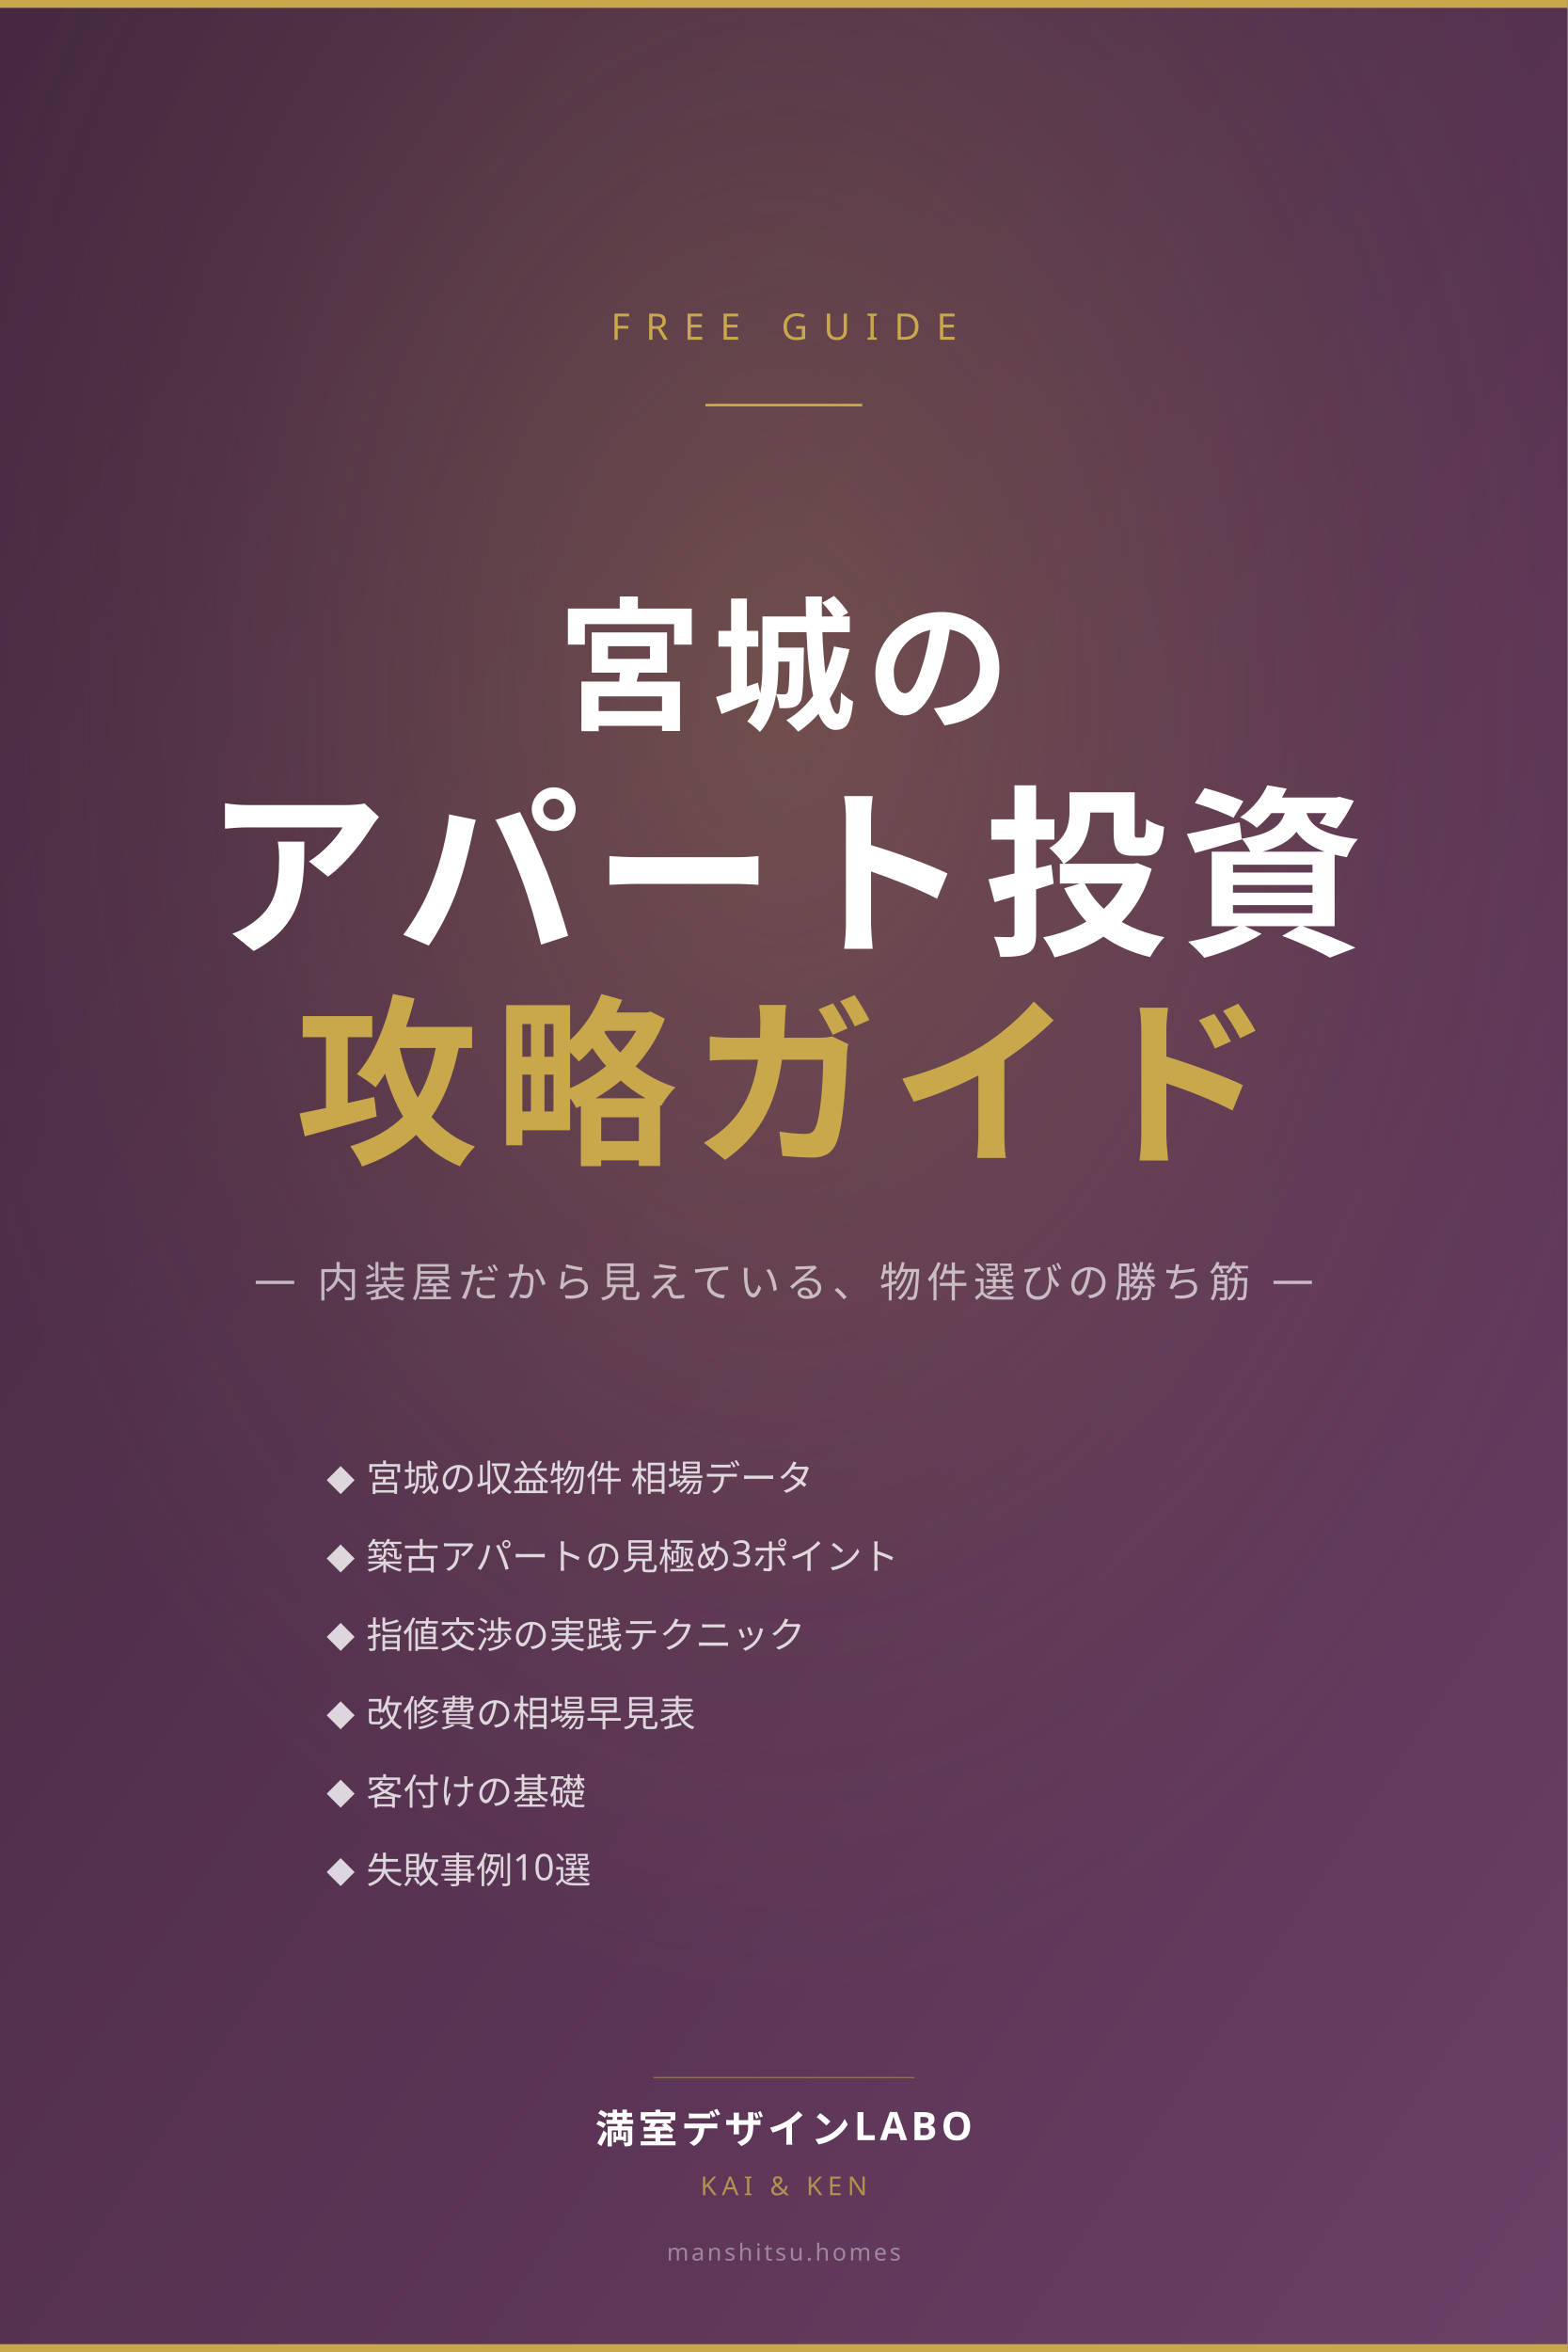
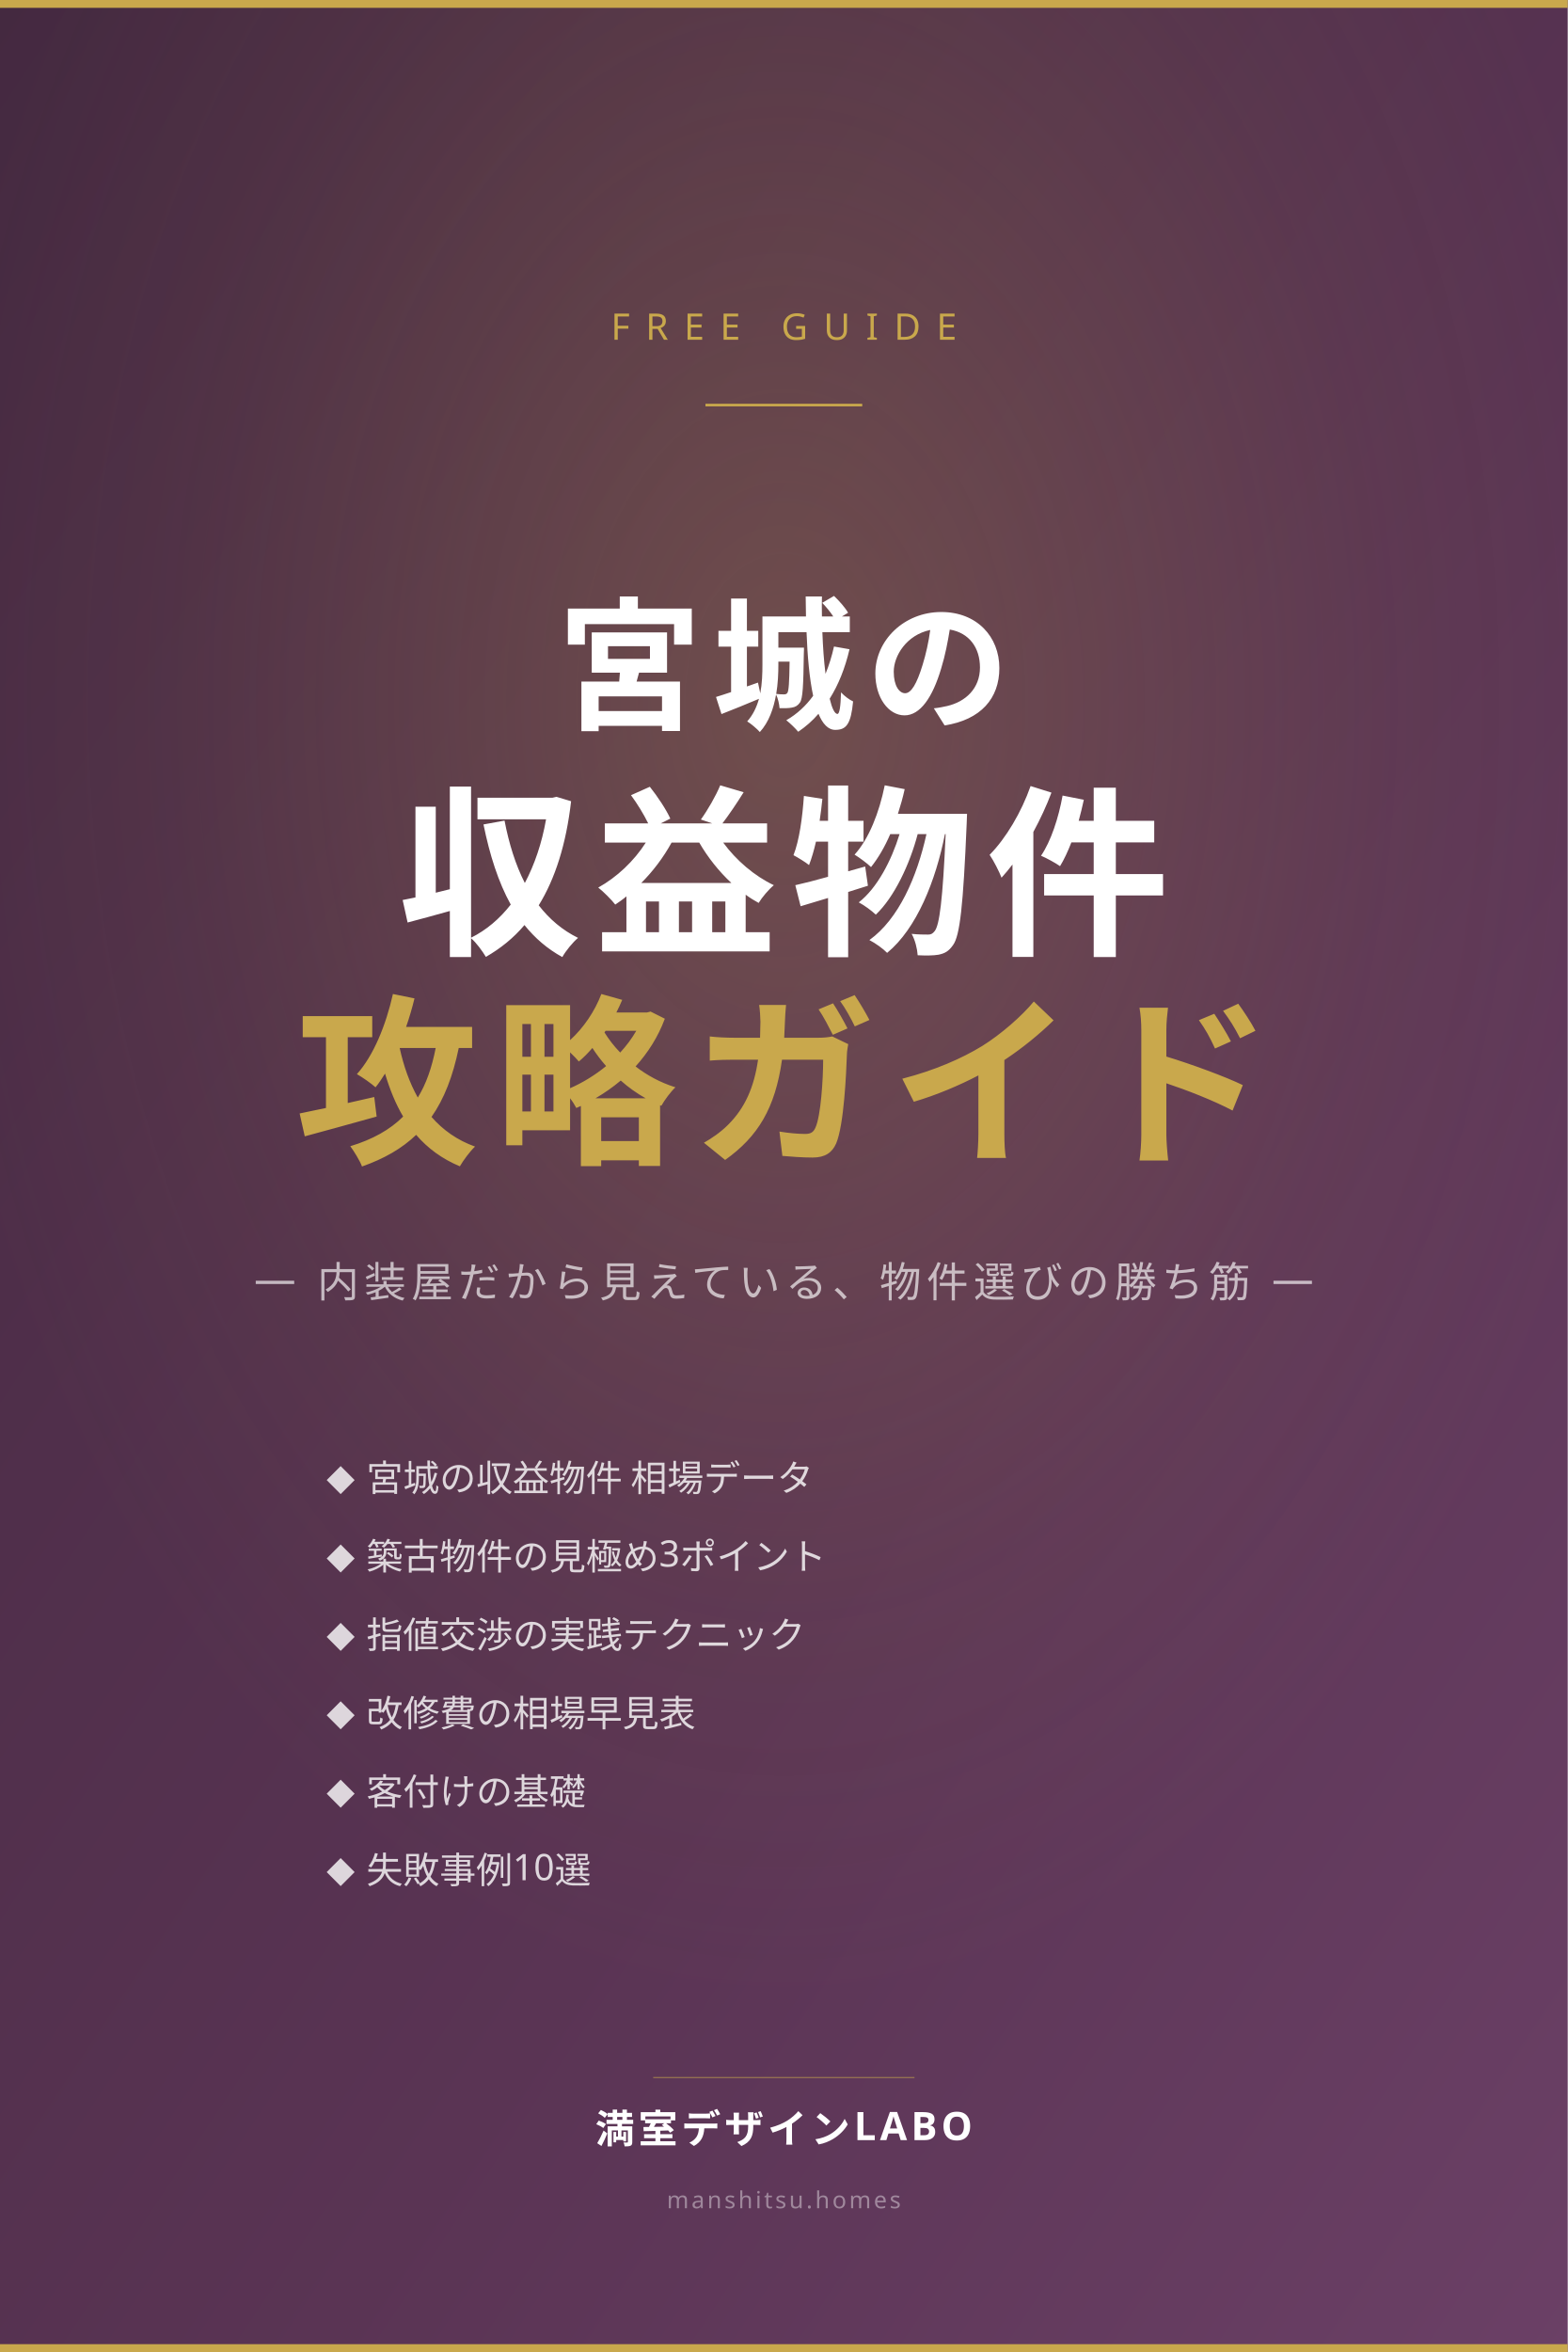
<svg xmlns="http://www.w3.org/2000/svg" width="1200" height="1800" viewBox="0 0 1200 1800">
  <defs>
    <linearGradient id="bg" x1="0%" y1="0%" x2="100%" y2="100%">
      <stop offset="0%" stop-color="#442940" />
      <stop offset="60%" stop-color="#5A3454" />
      <stop offset="100%" stop-color="#6B4066" />
    </linearGradient>
    <radialGradient id="spotlight" cx="50%" cy="30%" r="55%">
      <stop offset="0%" stop-color="rgba(201,168,76,0.25)" />
      <stop offset="70%" stop-color="rgba(201,168,76,0.05)" />
      <stop offset="100%" stop-color="rgba(201,168,76,0)" />
    </radialGradient>
  </defs>
  <rect width="1200" height="1800" fill="url(#bg)" />
  <rect width="1200" height="1800" fill="url(#spotlight)" />
  <rect x="0" y="0" width="1200" height="6" fill="#C9A84C" />
  <rect x="0" y="1794" width="1200" height="6" fill="#C9A84C" />
  <text x="600" y="260" text-anchor="middle" font-family="'Noto Sans JP', 'Hiragino Sans', sans-serif" font-size="28" font-weight="500" fill="#C9A84C" letter-spacing="12">FREE GUIDE</text>
  <line x1="540" y1="310" x2="660" y2="310" stroke="#C9A84C" stroke-width="2" />
  <g>
    <text x="600" y="550" text-anchor="middle" font-family="'Noto Sans JP', 'Hiragino Mincho Pro', 'Yu Mincho', serif" font-size="110" font-weight="700" fill="#FFFFFF" letter-spacing="8">宮城の</text>
-     <text x="600" y="720" text-anchor="middle" font-family="'Noto Sans JP', 'Hiragino Mincho Pro', 'Yu Mincho', serif" font-size="140" font-weight="700" fill="#FFFFFF" letter-spacing="10">アパート投資</text>
+     <text x="600" y="720" text-anchor="middle" font-family="'Noto Sans JP', 'Hiragino Mincho Pro', 'Yu Mincho', serif" font-size="140" font-weight="700" fill="#FFFFFF" letter-spacing="10">収益物件</text>
    <text x="600" y="880" text-anchor="middle" font-family="'Noto Sans JP', 'Hiragino Mincho Pro', 'Yu Mincho', serif" font-size="140" font-weight="700" fill="#C9A84C" letter-spacing="12">攻略ガイド</text>
  </g>
  <text x="600" y="990" text-anchor="middle" font-family="'Noto Sans JP', sans-serif" font-size="32" font-weight="400" fill="rgba(255,255,255,0.65)" letter-spacing="4">— 内装屋だから見えている、物件選びの勝ち筋 —</text>
  <g transform="translate(250, 1140)">
    <text x="0" y="0" font-family="'Noto Sans JP', sans-serif" font-size="28" font-weight="500" fill="rgba(255,255,255,0.8)">◆ 宮城の収益物件 相場データ</text>
-     <text x="0" y="60" font-family="'Noto Sans JP', sans-serif" font-size="28" font-weight="500" fill="rgba(255,255,255,0.8)">◆ 築古アパートの見極め3ポイント</text>
+     <text x="0" y="60" font-family="'Noto Sans JP', sans-serif" font-size="28" font-weight="500" fill="rgba(255,255,255,0.8)">◆ 築古物件の見極め3ポイント</text>
    <text x="0" y="120" font-family="'Noto Sans JP', sans-serif" font-size="28" font-weight="500" fill="rgba(255,255,255,0.8)">◆ 指値交渉の実践テクニック</text>
    <text x="0" y="180" font-family="'Noto Sans JP', sans-serif" font-size="28" font-weight="500" fill="rgba(255,255,255,0.8)">◆ 改修費の相場早見表</text>
    <text x="0" y="240" font-family="'Noto Sans JP', sans-serif" font-size="28" font-weight="500" fill="rgba(255,255,255,0.8)">◆ 客付けの基礎</text>
    <text x="0" y="300" font-family="'Noto Sans JP', sans-serif" font-size="28" font-weight="500" fill="rgba(255,255,255,0.8)">◆ 失敗事例10選</text>
  </g>
  <g transform="translate(600, 1640)">
    <line x1="-100" y1="-50" x2="100" y2="-50" stroke="#C9A84C" stroke-width="1" stroke-opacity="0.5" />
    <text x="0" y="0" text-anchor="middle" font-family="'Noto Sans JP', sans-serif" font-size="30" font-weight="700" fill="#FFFFFF" letter-spacing="3">満室デザインLABO</text>
-     <text x="0" y="40" text-anchor="middle" font-family="'Noto Sans JP', sans-serif" font-size="20" font-weight="300" fill="rgba(201,168,76,0.8)" letter-spacing="4">KAI &amp; KEN</text>
-     <text x="0" y="90" text-anchor="middle" font-family="'Noto Sans JP', sans-serif" font-size="18" font-weight="300" fill="rgba(255,255,255,0.4)" letter-spacing="2">manshitsu.homes</text>
+     <text x="0" y="50" text-anchor="middle" font-family="'Noto Sans JP', sans-serif" font-size="18" font-weight="300" fill="rgba(255,255,255,0.4)" letter-spacing="2">manshitsu.homes</text>
  </g>
</svg>
